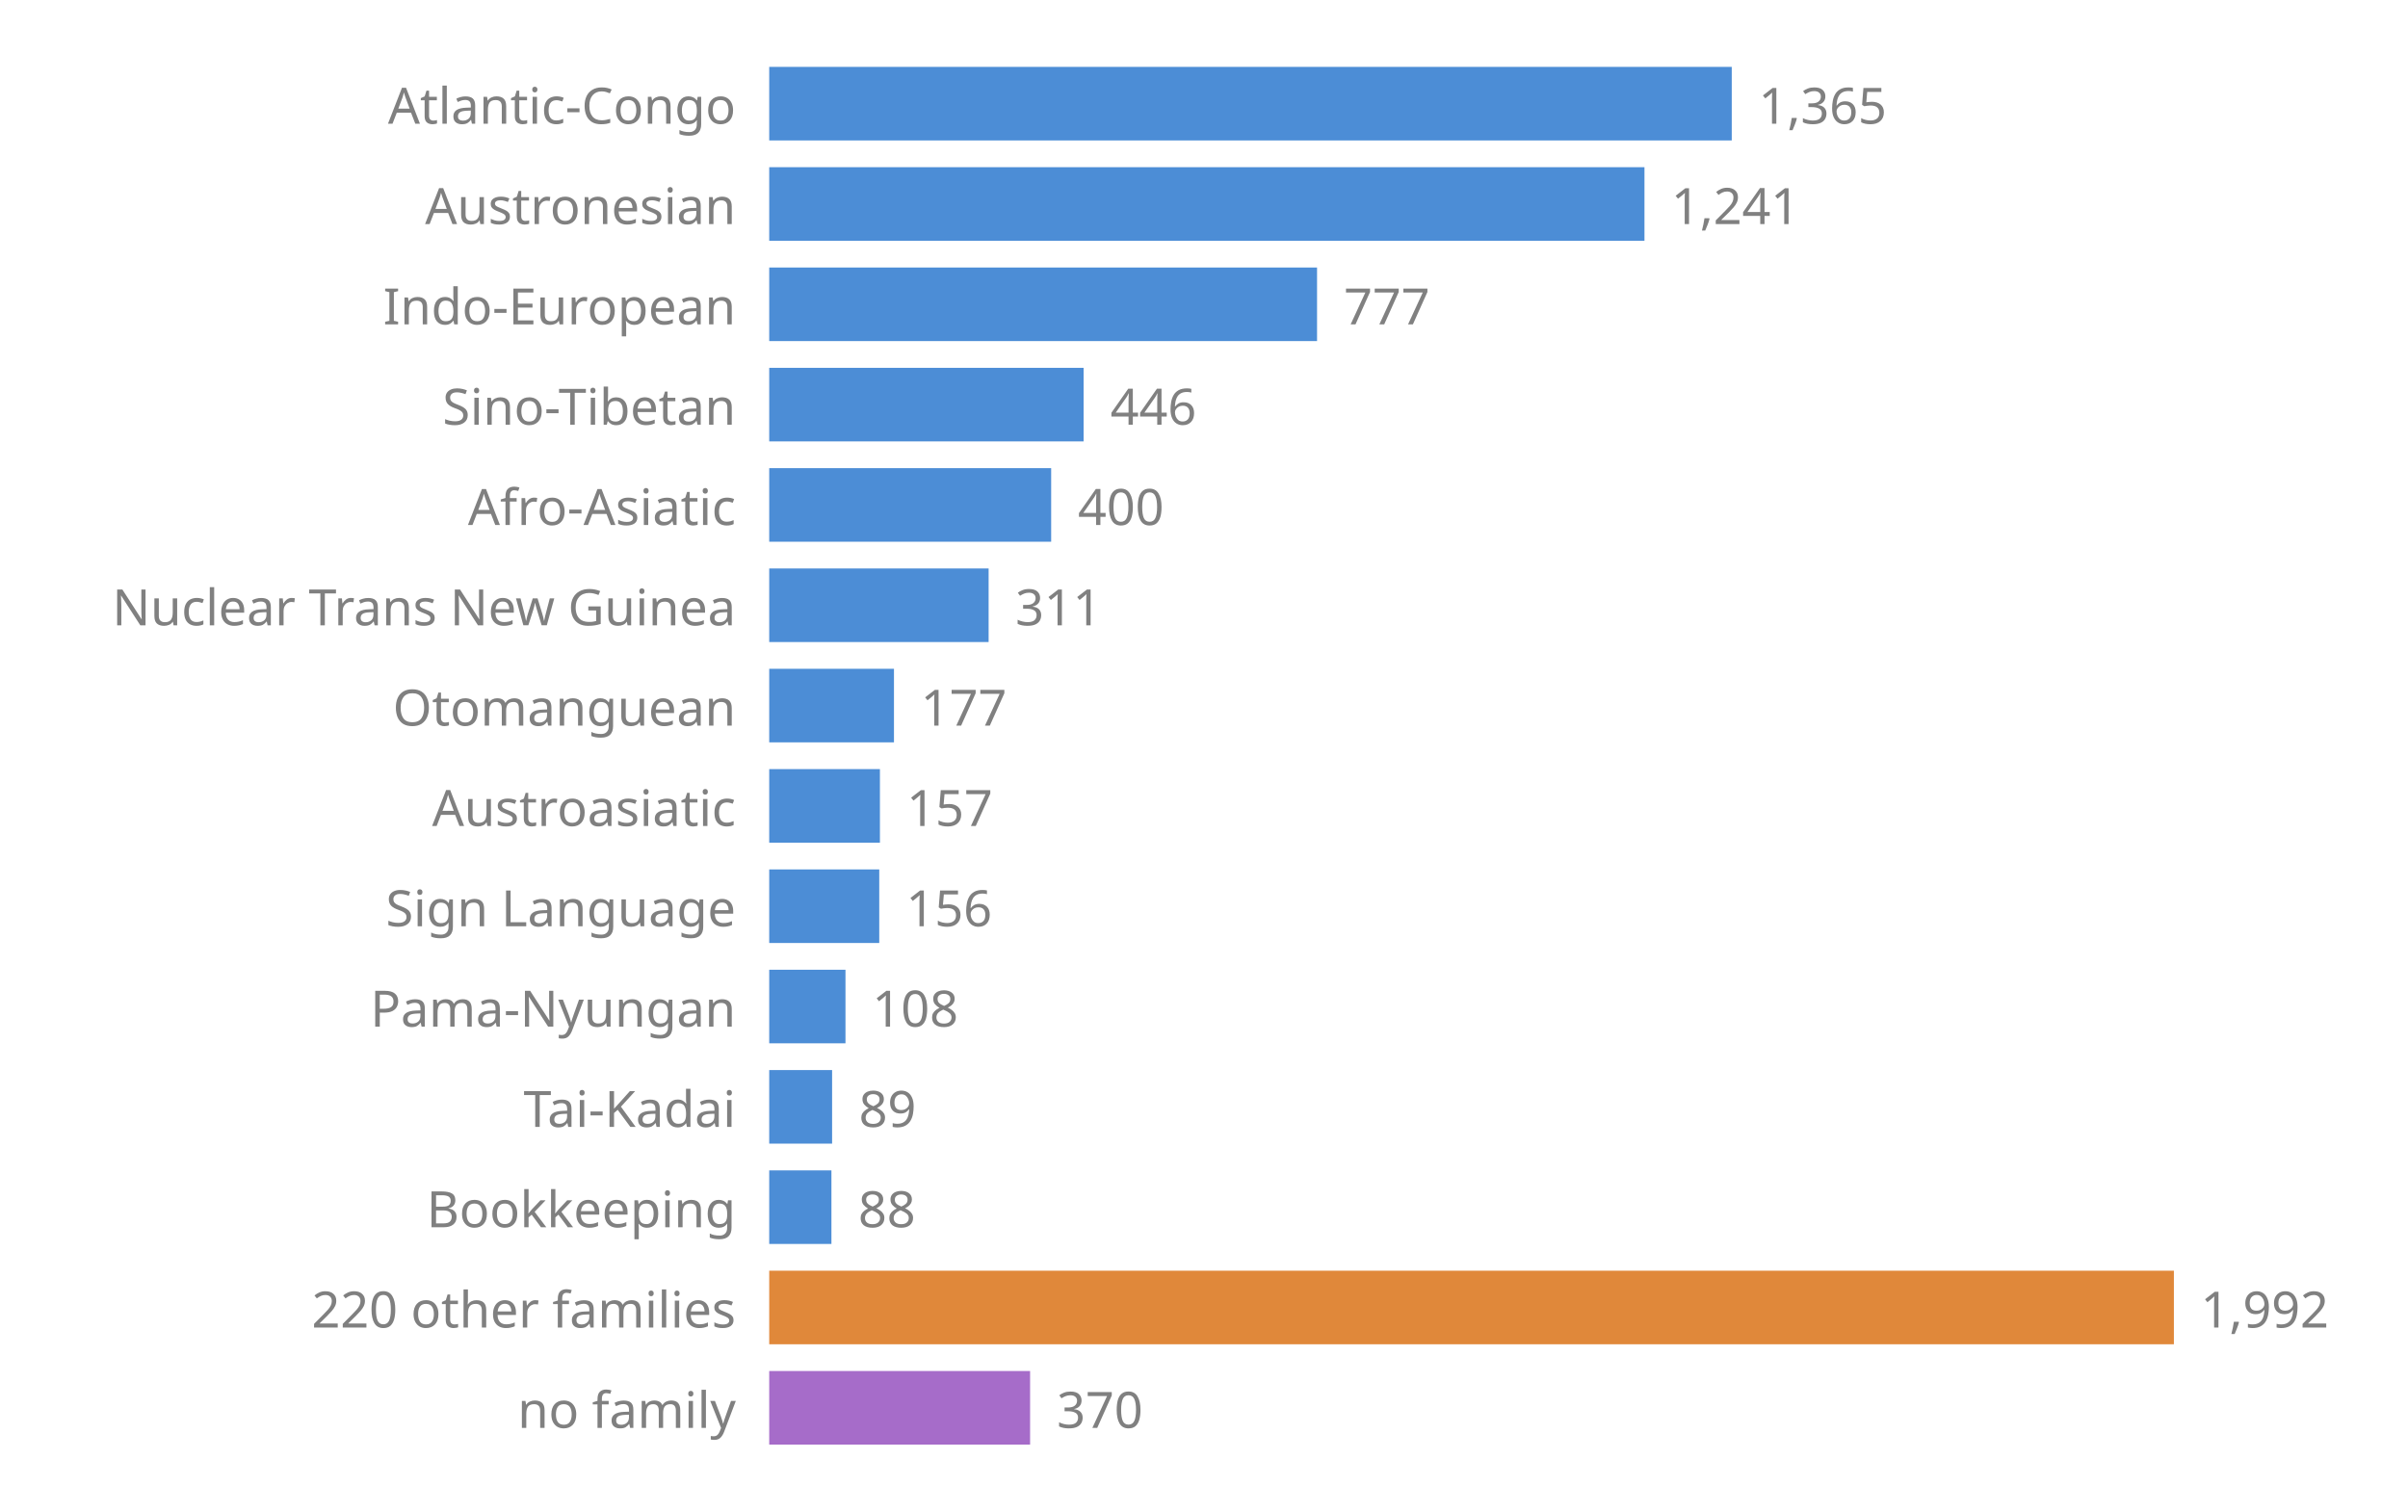
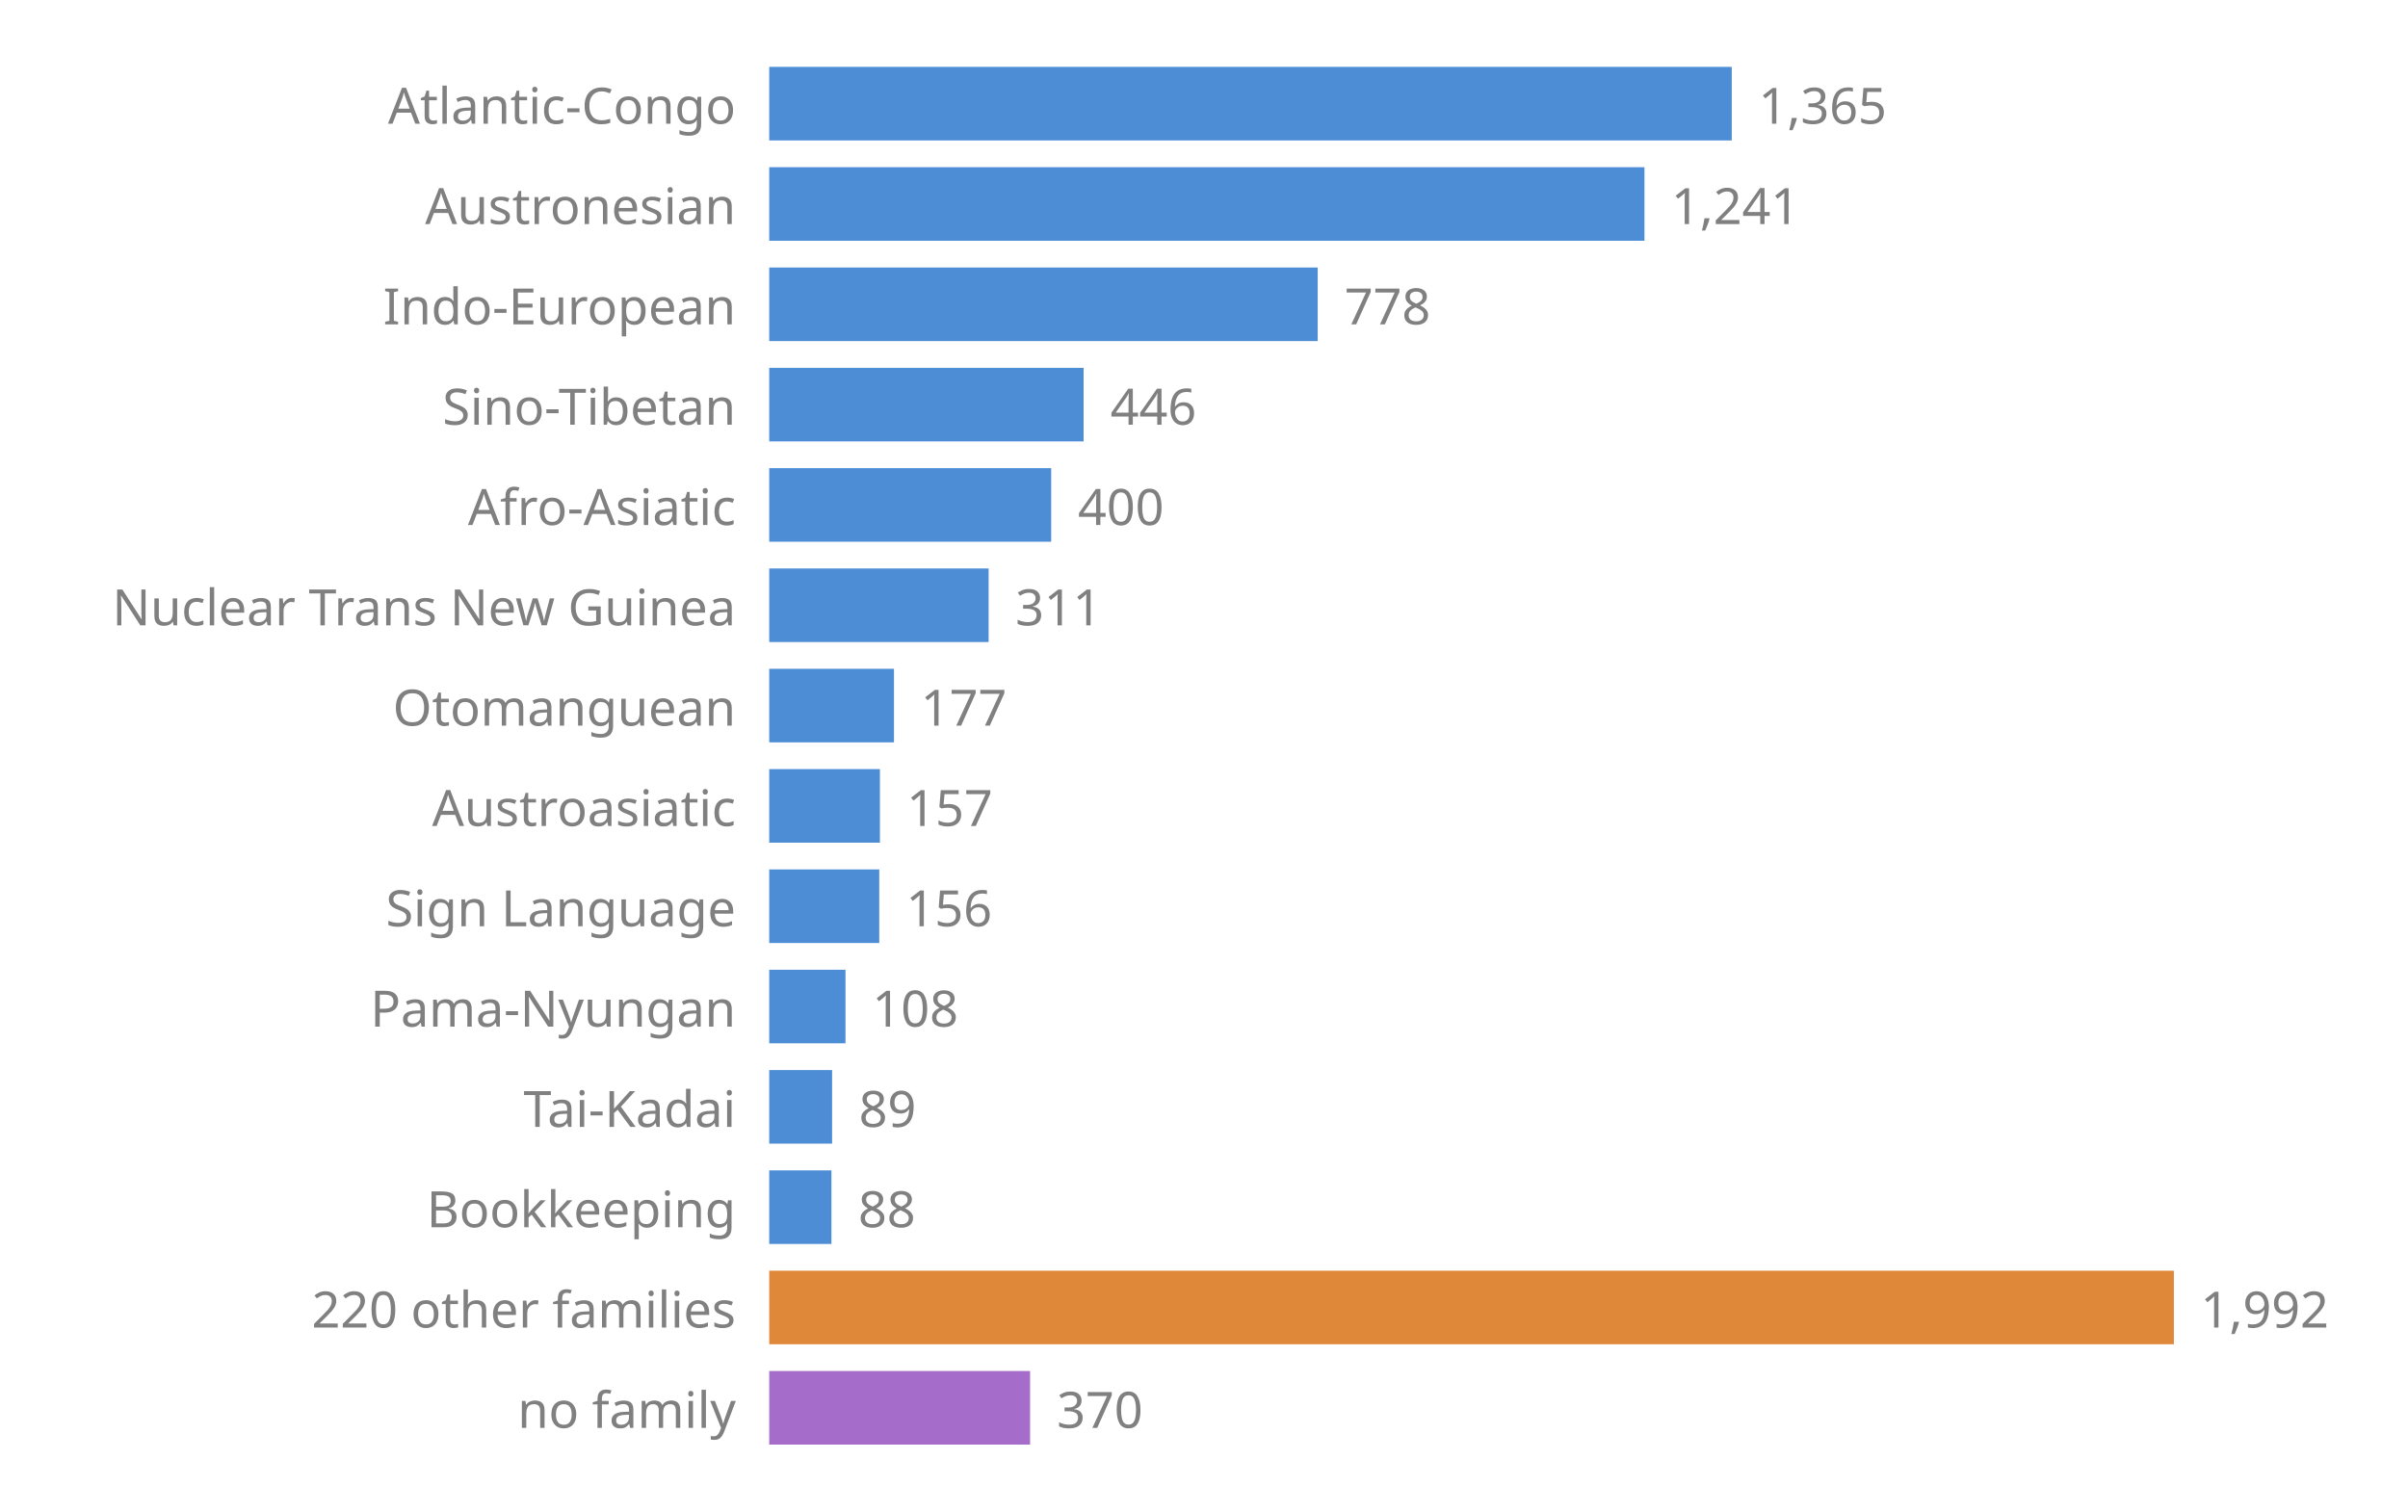
<svg xmlns="http://www.w3.org/2000/svg" viewBox="0 0 720 452" width="720" height="452" role="img" aria-labelledby="t d">
  <text x="220" y="37" text-anchor="end" fill="#808080" font-family="sans-serif" font-size="15">Atlantic-Congo</text>
  <rect x="230" y="20" width="287.8" height="22" fill="#4C8DD6" />
  <text x="525.8" y="37" text-anchor="start" fill="#808080" font-family="sans-serif" font-size="15">1,365</text>
  <text x="220" y="67" text-anchor="end" fill="#808080" font-family="sans-serif" font-size="15">Austronesian</text>
  <rect x="230" y="50" width="261.7" height="22" fill="#4C8DD6" />
  <text x="499.7" y="67" text-anchor="start" fill="#808080" font-family="sans-serif" font-size="15">1,241</text>
  <text x="220" y="97" text-anchor="end" fill="#808080" font-family="sans-serif" font-size="15">Indo-European</text>
-   <rect x="230" y="80" width="163.8" height="22" fill="#4C8DD6" />
-   <text x="401.8" y="97" text-anchor="start" fill="#808080" font-family="sans-serif" font-size="15">777</text>
+   <rect x="230" y="80" width="164.0" height="22" fill="#4C8DD6" />
+   <text x="402.0" y="97" text-anchor="start" fill="#808080" font-family="sans-serif" font-size="15">778</text>
  <text x="220" y="127" text-anchor="end" fill="#808080" font-family="sans-serif" font-size="15">Sino-Tibetan</text>
  <rect x="230" y="110" width="94.0" height="22" fill="#4C8DD6" />
  <text x="332.0" y="127" text-anchor="start" fill="#808080" font-family="sans-serif" font-size="15">446</text>
  <text x="220" y="157" text-anchor="end" fill="#808080" font-family="sans-serif" font-size="15">Afro-Asiatic</text>
  <rect x="230" y="140" width="84.3" height="22" fill="#4C8DD6" />
  <text x="322.3" y="157" text-anchor="start" fill="#808080" font-family="sans-serif" font-size="15">400</text>
  <text x="220" y="187" text-anchor="end" fill="#808080" font-family="sans-serif" font-size="15">Nuclear Trans New Guinea</text>
  <rect x="230" y="170" width="65.6" height="22" fill="#4C8DD6" />
  <text x="303.6" y="187" text-anchor="start" fill="#808080" font-family="sans-serif" font-size="15">311</text>
  <text x="220" y="217" text-anchor="end" fill="#808080" font-family="sans-serif" font-size="15">Otomanguean</text>
  <rect x="230" y="200" width="37.3" height="22" fill="#4C8DD6" />
  <text x="275.3" y="217" text-anchor="start" fill="#808080" font-family="sans-serif" font-size="15">177</text>
  <text x="220" y="247" text-anchor="end" fill="#808080" font-family="sans-serif" font-size="15">Austroasiatic</text>
  <rect x="230" y="230" width="33.1" height="22" fill="#4C8DD6" />
  <text x="271.1" y="247" text-anchor="start" fill="#808080" font-family="sans-serif" font-size="15">157</text>
  <text x="220" y="277" text-anchor="end" fill="#808080" font-family="sans-serif" font-size="15">Sign Language</text>
  <rect x="230" y="260" width="32.9" height="22" fill="#4C8DD6" />
  <text x="270.9" y="277" text-anchor="start" fill="#808080" font-family="sans-serif" font-size="15">156</text>
  <text x="220" y="307" text-anchor="end" fill="#808080" font-family="sans-serif" font-size="15">Pama-Nyungan</text>
  <rect x="230" y="290" width="22.8" height="22" fill="#4C8DD6" />
  <text x="260.8" y="307" text-anchor="start" fill="#808080" font-family="sans-serif" font-size="15">108</text>
  <text x="220" y="337" text-anchor="end" fill="#808080" font-family="sans-serif" font-size="15">Tai-Kadai</text>
  <rect x="230" y="320" width="18.8" height="22" fill="#4C8DD6" />
  <text x="256.8" y="337" text-anchor="start" fill="#808080" font-family="sans-serif" font-size="15">89</text>
  <text x="220" y="367" text-anchor="end" fill="#808080" font-family="sans-serif" font-size="15">Bookkeeping</text>
  <rect x="230" y="350" width="18.6" height="22" fill="#4C8DD6" />
  <text x="256.6" y="367" text-anchor="start" fill="#808080" font-family="sans-serif" font-size="15">88</text>
  <text x="220" y="397" text-anchor="end" fill="#808080" font-family="sans-serif" font-size="15">220 other families</text>
  <rect x="230" y="380" width="420.0" height="22" fill="#E0883A" />
  <text x="658.0" y="397" text-anchor="start" fill="#808080" font-family="sans-serif" font-size="15">1,992</text>
  <text x="220" y="427" text-anchor="end" fill="#808080" font-family="sans-serif" font-size="15">no family</text>
  <rect x="230" y="410" width="78.0" height="22" fill="#A66CC9" />
  <text x="316.0" y="427" text-anchor="start" fill="#808080" font-family="sans-serif" font-size="15">370</text>
</svg>
